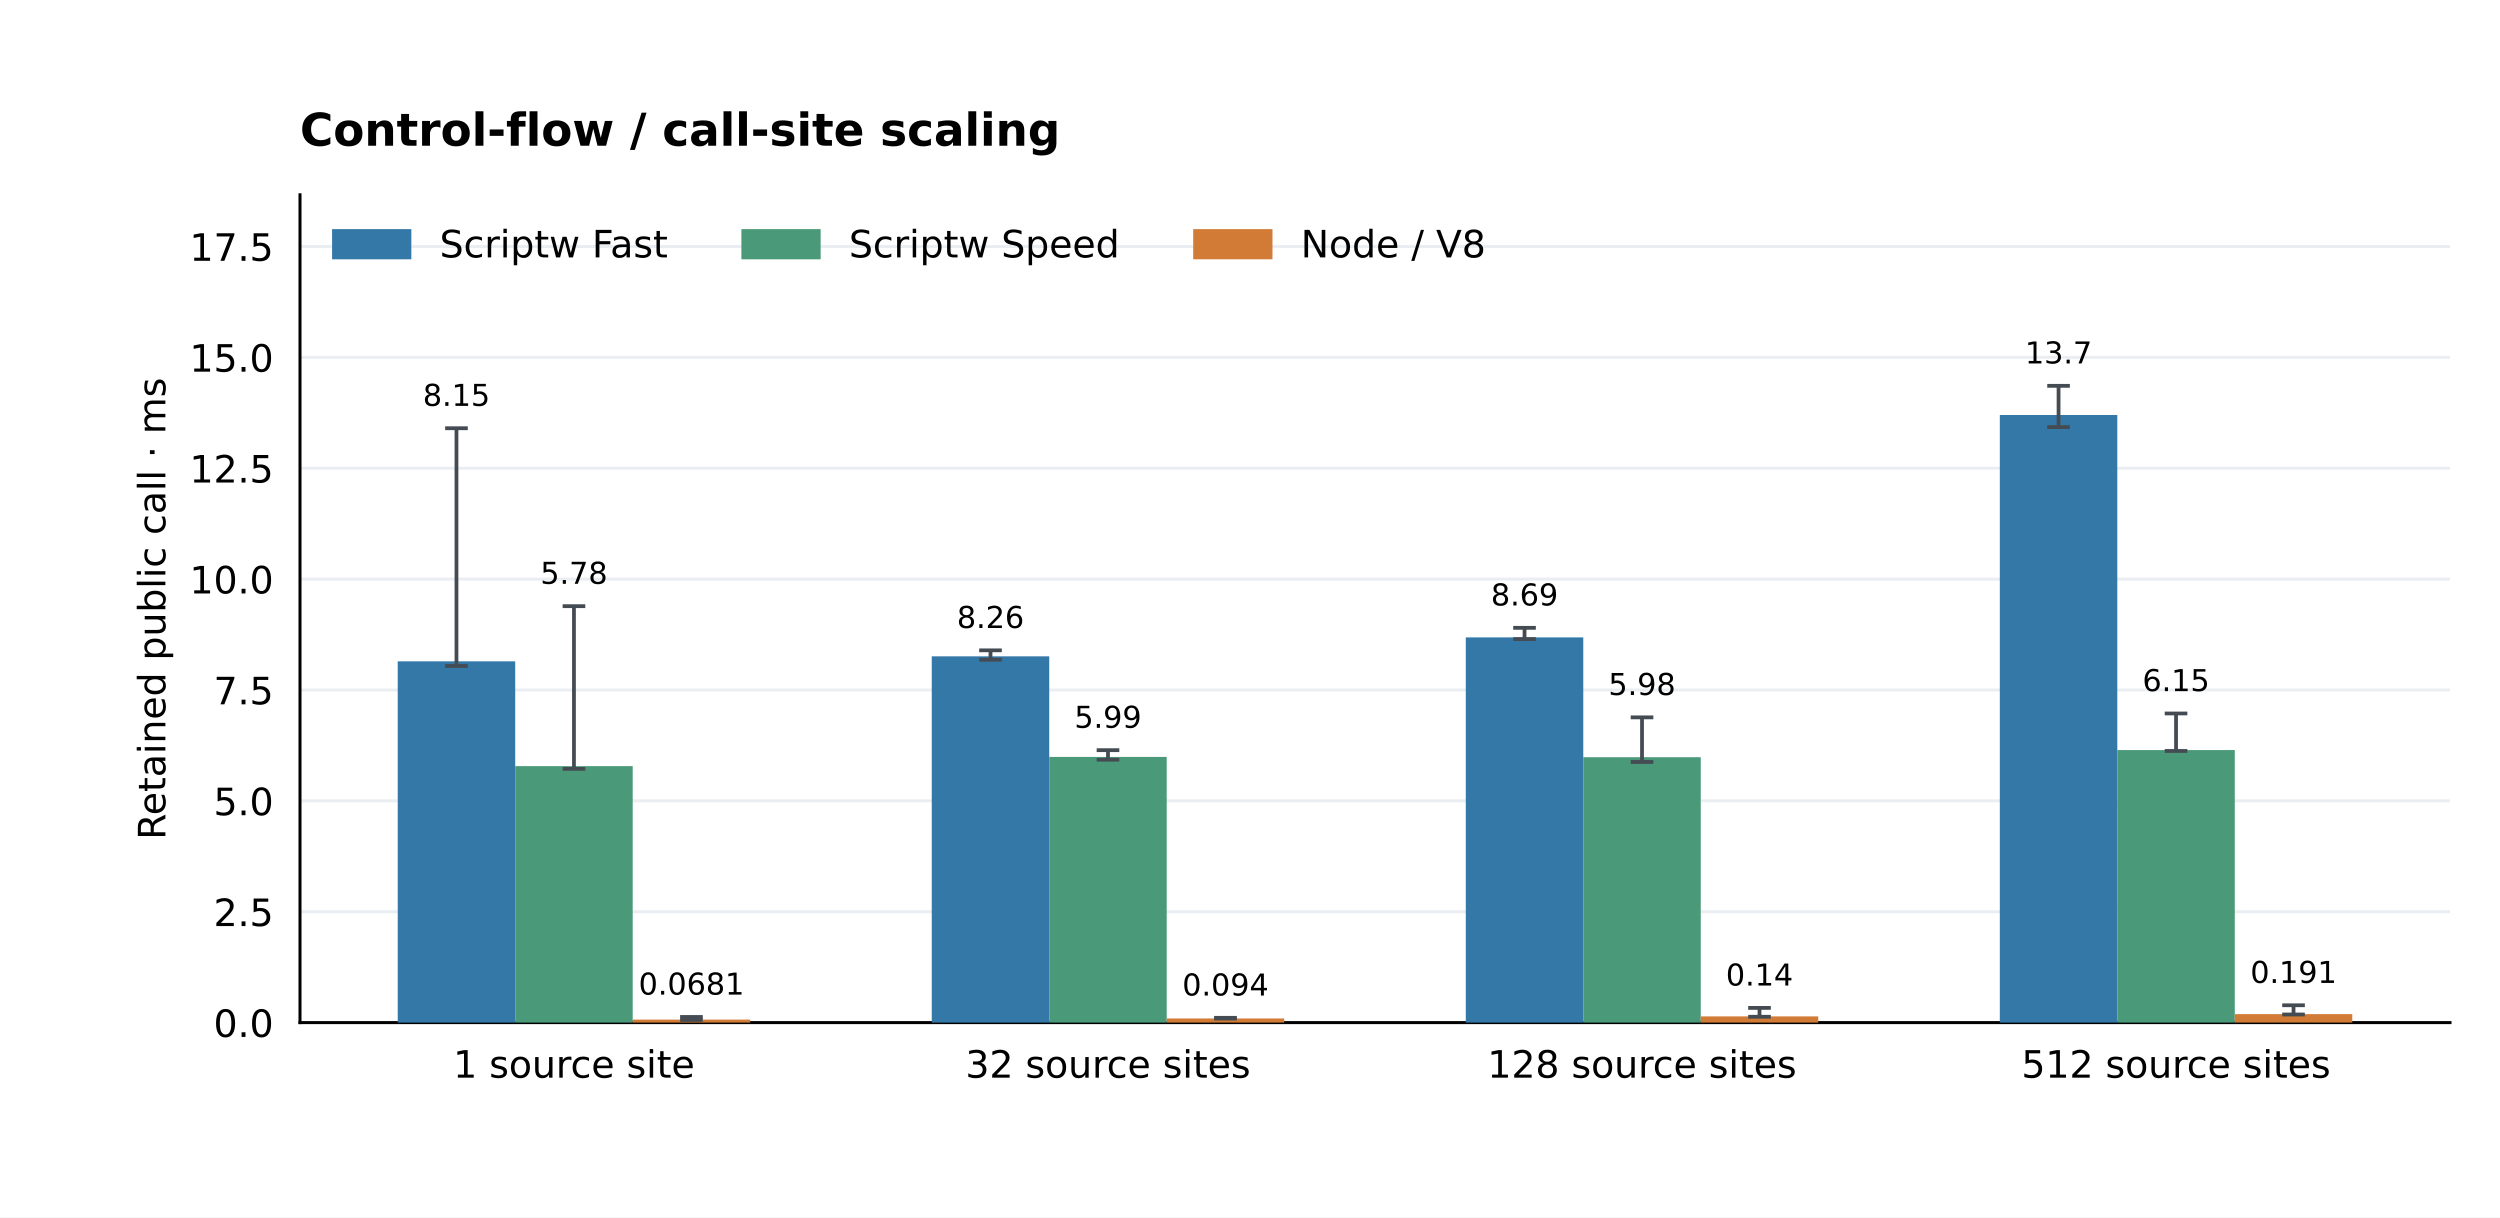
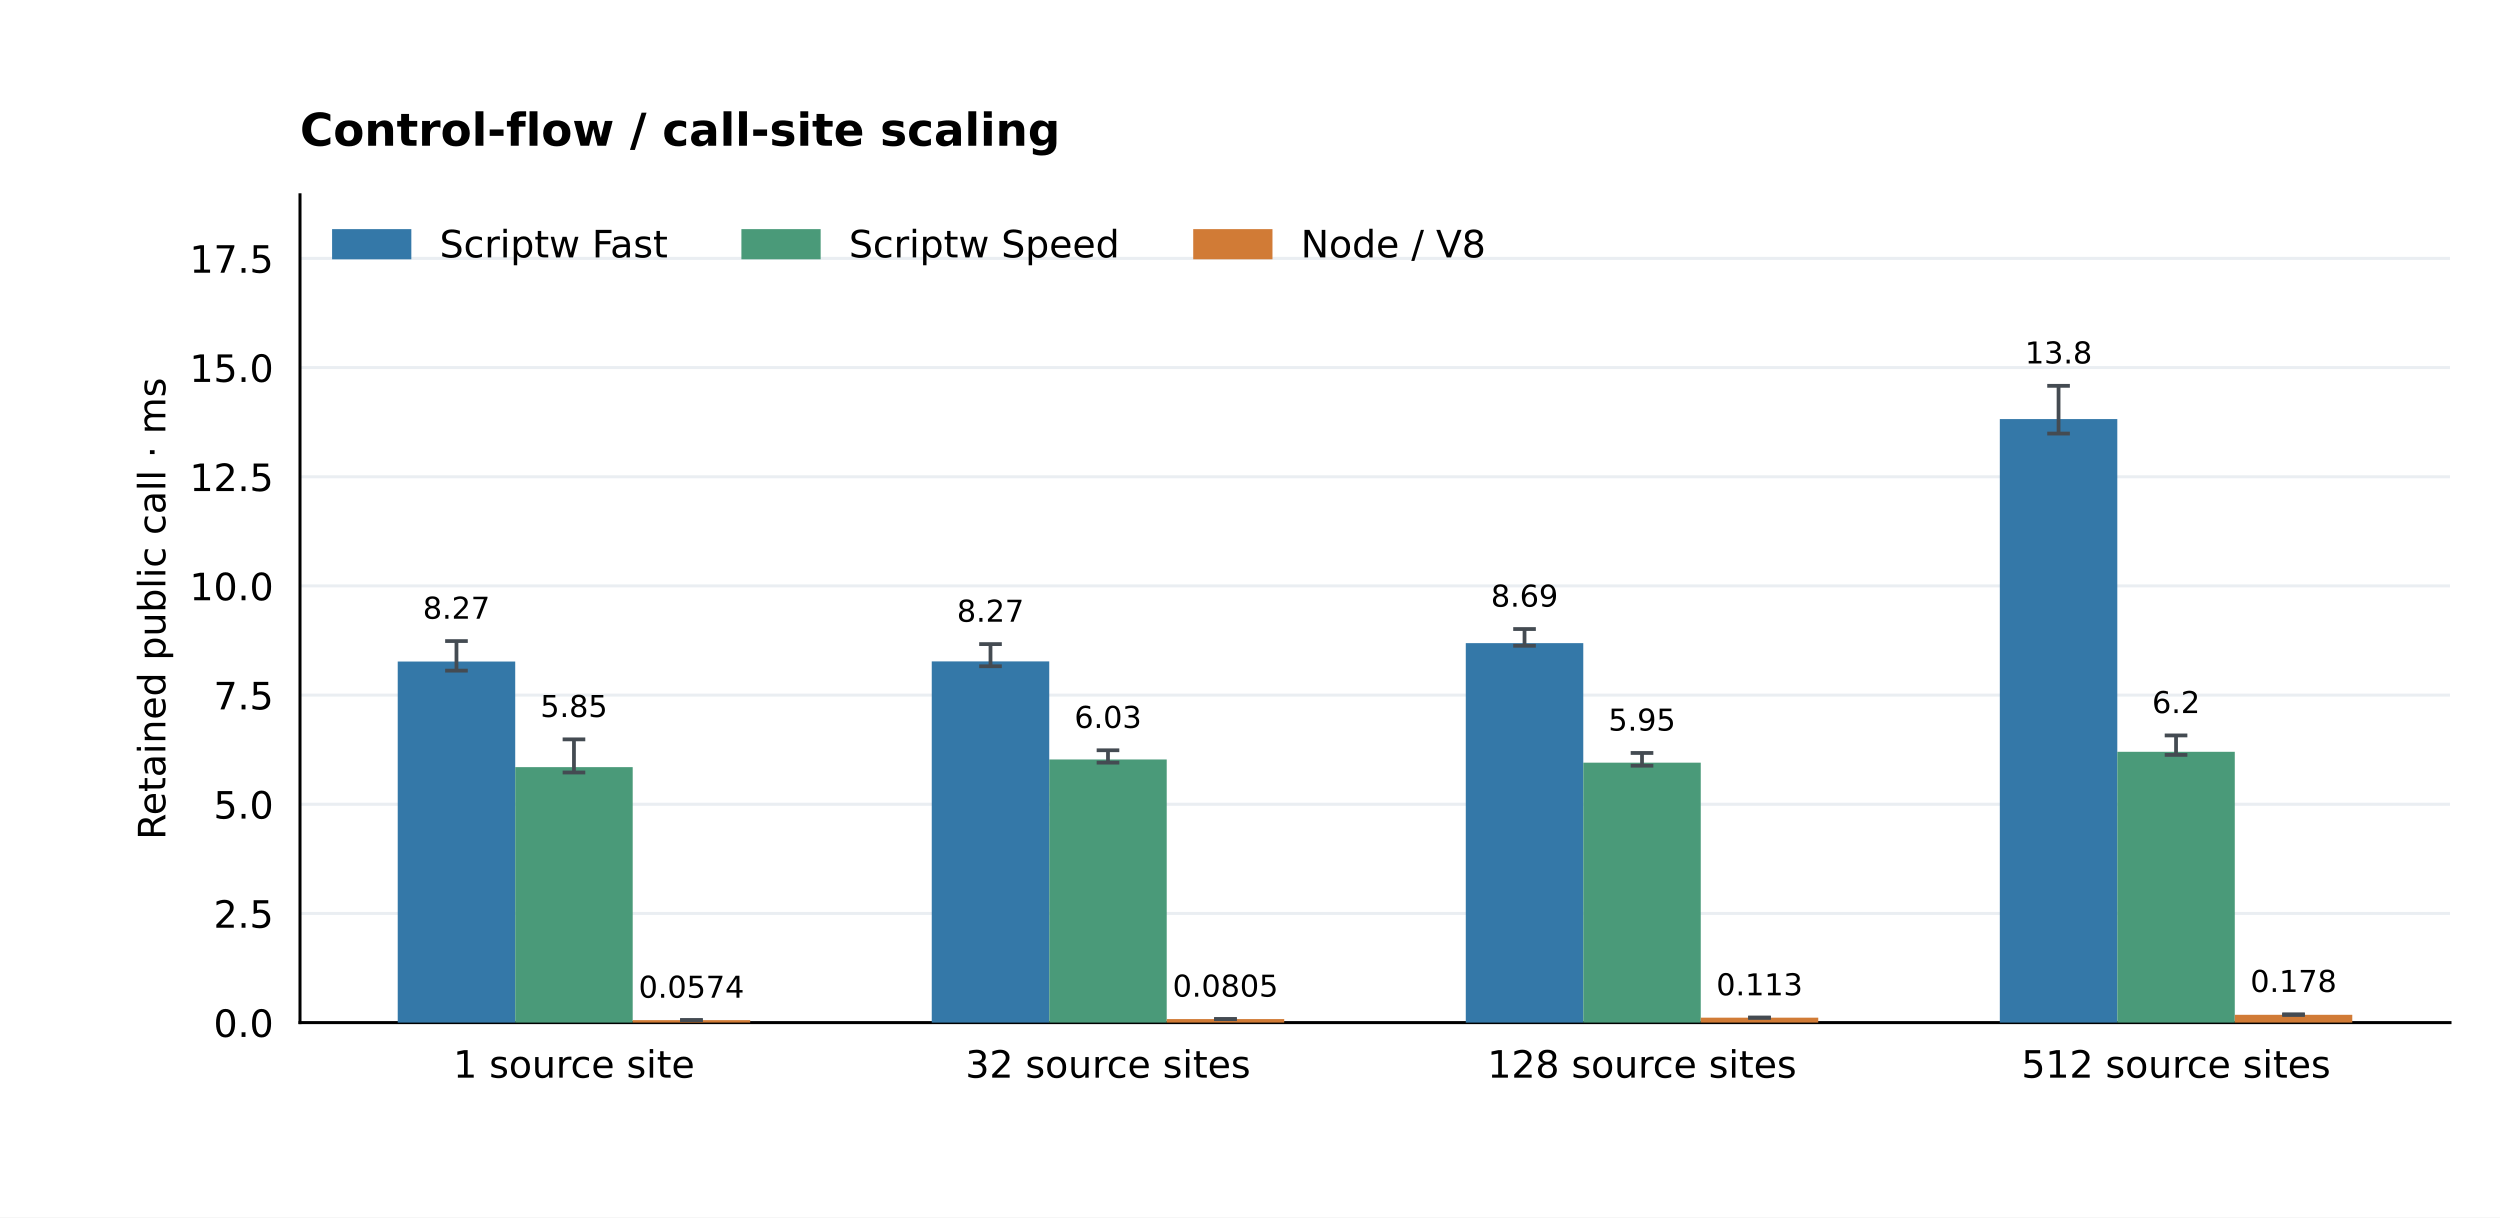
<svg xmlns="http://www.w3.org/2000/svg" xmlns:xlink="http://www.w3.org/1999/xlink" width="662.4pt" height="322.56pt" viewBox="0 0 662.4 322.56" version="1.1">
  <defs>
    <style type="text/css">*{stroke-linejoin: round; stroke-linecap: butt}</style>
  </defs>
  <g id="figure_1">
    <g id="patch_1">
      <path d="M 0 322.56 L 662.4 322.56 L 662.4 0 L 0 0 z " style="fill: #ffffff" />
    </g>
    <g id="axes_1">
      <g id="patch_2">
        <path d="M 79.488 270.95 L 649.152 270.95 L 649.152 51.61 L 79.488 51.61 z " style="fill: #ffffff" />
      </g>
      <g id="matplotlib.axis_1">
        <g id="xtick_1">
          <g id="line2d_1" />
          <g id="text_1">
            <text style="font-size: 10px; font-family: 'DejaVu Sans'; text-anchor: middle" x="152.076" y="285.549" transform="rotate(-0 152.0756 285.5488)">1 source site</text>
          </g>
        </g>
        <g id="xtick_2">
          <g id="line2d_2" />
          <g id="text_2">
            <text style="font-size: 10px; font-family: 'DejaVu Sans'; text-anchor: middle" x="293.572" y="285.549" transform="rotate(-0 293.5719 285.5488)">32 source sites</text>
          </g>
        </g>
        <g id="xtick_3">
          <g id="line2d_3" />
          <g id="text_3">
            <text style="font-size: 10px; font-family: 'DejaVu Sans'; text-anchor: middle" x="435.068" y="285.549" transform="rotate(-0 435.0681 285.5488)">128 source sites</text>
          </g>
        </g>
        <g id="xtick_4">
          <g id="line2d_4" />
          <g id="text_4">
            <text style="font-size: 10px; font-family: 'DejaVu Sans'; text-anchor: middle" x="576.564" y="285.549" transform="rotate(-0 576.5644 285.5488)">512 source sites</text>
          </g>
        </g>
      </g>
      <g id="matplotlib.axis_2">
        <g id="ytick_1">
          <g id="line2d_5">
            <path d="M 79.488 270.95 L 649.152 270.95 " clip-path="url(#p9133a83681)" style="fill: none; stroke: #eaeef2; stroke-width: 0.8; stroke-linecap: square" />
          </g>
          <g id="line2d_6" />
          <g id="text_5">
            <text style="font-size: 10px; font-family: 'DejaVu Sans'; text-anchor: end" x="72.488" y="274.749" transform="rotate(-0 72.488 274.7492)">0.0</text>
          </g>
        </g>
        <g id="ytick_2">
          <g id="line2d_7">
-             <path d="M 79.488 241.573 L 649.152 241.573 " clip-path="url(#p9133a83681)" style="fill: none; stroke: #eaeef2; stroke-width: 0.8; stroke-linecap: square" />
+             <path d="M 79.488 242.024 L 649.152 242.024 " clip-path="url(#p9133a83681)" style="fill: none; stroke: #eaeef2; stroke-width: 0.8; stroke-linecap: square" />
          </g>
          <g id="line2d_8" />
          <g id="text_6">
-             <text style="font-size: 10px; font-family: 'DejaVu Sans'; text-anchor: end" x="72.488" y="245.372" transform="rotate(-0 72.488 245.3715)">2.5</text>
+             <text style="font-size: 10px; font-family: 'DejaVu Sans'; text-anchor: end" x="72.488" y="245.823" transform="rotate(-0 72.488 245.823)">2.5</text>
          </g>
        </g>
        <g id="ytick_3">
          <g id="line2d_9">
-             <path d="M 79.488 212.195 L 649.152 212.195 " clip-path="url(#p9133a83681)" style="fill: none; stroke: #eaeef2; stroke-width: 0.8; stroke-linecap: square" />
+             <path d="M 79.488 213.098 L 649.152 213.098 " clip-path="url(#p9133a83681)" style="fill: none; stroke: #eaeef2; stroke-width: 0.8; stroke-linecap: square" />
          </g>
          <g id="line2d_10" />
          <g id="text_7">
-             <text style="font-size: 10px; font-family: 'DejaVu Sans'; text-anchor: end" x="72.488" y="215.994" transform="rotate(-0 72.488 215.9939)">5.0</text>
+             <text style="font-size: 10px; font-family: 'DejaVu Sans'; text-anchor: end" x="72.488" y="216.897" transform="rotate(-0 72.488 216.8967)">5.0</text>
          </g>
        </g>
        <g id="ytick_4">
          <g id="line2d_11">
-             <path d="M 79.488 182.817 L 649.152 182.817 " clip-path="url(#p9133a83681)" style="fill: none; stroke: #eaeef2; stroke-width: 0.8; stroke-linecap: square" />
+             <path d="M 79.488 184.172 L 649.152 184.172 " clip-path="url(#p9133a83681)" style="fill: none; stroke: #eaeef2; stroke-width: 0.8; stroke-linecap: square" />
          </g>
          <g id="line2d_12" />
          <g id="text_8">
-             <text style="font-size: 10px; font-family: 'DejaVu Sans'; text-anchor: end" x="72.488" y="186.616" transform="rotate(-0 72.488 186.6162)">7.5</text>
+             <text style="font-size: 10px; font-family: 'DejaVu Sans'; text-anchor: end" x="72.488" y="187.97" transform="rotate(-0 72.488 187.9704)">7.5</text>
          </g>
        </g>
        <g id="ytick_5">
          <g id="line2d_13">
-             <path d="M 79.488 153.44 L 649.152 153.44 " clip-path="url(#p9133a83681)" style="fill: none; stroke: #eaeef2; stroke-width: 0.8; stroke-linecap: square" />
+             <path d="M 79.488 155.245 L 649.152 155.245 " clip-path="url(#p9133a83681)" style="fill: none; stroke: #eaeef2; stroke-width: 0.8; stroke-linecap: square" />
          </g>
          <g id="line2d_14" />
          <g id="text_9">
-             <text style="font-size: 10px; font-family: 'DejaVu Sans'; text-anchor: end" x="72.488" y="157.238" transform="rotate(-0 72.488 157.2385)">10.0</text>
+             <text style="font-size: 10px; font-family: 'DejaVu Sans'; text-anchor: end" x="72.488" y="159.044" transform="rotate(-0 72.488 159.0442)">10.0</text>
          </g>
        </g>
        <g id="ytick_6">
          <g id="line2d_15">
-             <path d="M 79.488 124.062 L 649.152 124.062 " clip-path="url(#p9133a83681)" style="fill: none; stroke: #eaeef2; stroke-width: 0.8; stroke-linecap: square" />
+             <path d="M 79.488 126.319 L 649.152 126.319 " clip-path="url(#p9133a83681)" style="fill: none; stroke: #eaeef2; stroke-width: 0.8; stroke-linecap: square" />
          </g>
          <g id="line2d_16" />
          <g id="text_10">
-             <text style="font-size: 10px; font-family: 'DejaVu Sans'; text-anchor: end" x="72.488" y="127.861" transform="rotate(-0 72.488 127.8608)">12.5</text>
+             <text style="font-size: 10px; font-family: 'DejaVu Sans'; text-anchor: end" x="72.488" y="130.118" transform="rotate(-0 72.488 130.1179)">12.5</text>
          </g>
        </g>
        <g id="ytick_7">
          <g id="line2d_17">
-             <path d="M 79.488 94.684 L 649.152 94.684 " clip-path="url(#p9133a83681)" style="fill: none; stroke: #eaeef2; stroke-width: 0.8; stroke-linecap: square" />
+             <path d="M 79.488 97.393 L 649.152 97.393 " clip-path="url(#p9133a83681)" style="fill: none; stroke: #eaeef2; stroke-width: 0.8; stroke-linecap: square" />
          </g>
          <g id="line2d_18" />
          <g id="text_11">
-             <text style="font-size: 10px; font-family: 'DejaVu Sans'; text-anchor: end" x="72.488" y="98.483" transform="rotate(-0 72.488 98.4831)">15.0</text>
+             <text style="font-size: 10px; font-family: 'DejaVu Sans'; text-anchor: end" x="72.488" y="101.192" transform="rotate(-0 72.488 101.1916)">15.0</text>
          </g>
        </g>
        <g id="ytick_8">
          <g id="line2d_19">
-             <path d="M 79.488 65.307 L 649.152 65.307 " clip-path="url(#p9133a83681)" style="fill: none; stroke: #eaeef2; stroke-width: 0.8; stroke-linecap: square" />
+             <path d="M 79.488 68.467 L 649.152 68.467 " clip-path="url(#p9133a83681)" style="fill: none; stroke: #eaeef2; stroke-width: 0.8; stroke-linecap: square" />
          </g>
          <g id="line2d_20" />
          <g id="text_12">
-             <text style="font-size: 10px; font-family: 'DejaVu Sans'; text-anchor: end" x="72.488" y="69.105" transform="rotate(-0 72.488 69.10541)">17.5</text>
+             <text style="font-size: 10px; font-family: 'DejaVu Sans'; text-anchor: end" x="72.488" y="72.265" transform="rotate(-0 72.488 72.26538)">17.5</text>
          </g>
        </g>
        <g id="text_13">
          <text style="font-size: 10px; font-family: 'DejaVu Sans'; text-anchor: middle" x="43.82" y="161.28" transform="rotate(-90 43.82003 161.28)">Retained public call · ms</text>
        </g>
      </g>
      <g id="patch_3">
        <path d="M 79.488 270.95 L 79.488 51.61 " style="fill: none; stroke: #000000; stroke-width: 0.8; stroke-linejoin: miter; stroke-linecap: square" />
      </g>
      <g id="patch_4">
        <path d="M 79.488 270.95 L 649.152 270.95 " style="fill: none; stroke: #000000; stroke-width: 0.8; stroke-linejoin: miter; stroke-linecap: square" />
      </g>
      <g id="patch_5">
-         <path d="M 105.382 270.95 L 136.511 270.95 L 136.511 175.235 L 105.382 175.235 z " clip-path="url(#p9133a83681)" style="fill: #3478a8" />
+         <path d="M 105.382 270.95 L 136.511 270.95 L 136.511 175.281 L 105.382 175.281 z " clip-path="url(#p9133a83681)" style="fill: #3478a8" />
      </g>
      <g id="text_14">
-         <text style="font-size: 8px; font-family: 'DejaVu Sans'; text-anchor: middle" x="120.946" y="107.543" transform="rotate(-0 120.9464 107.5427)">8.15</text>
+         <text style="font-size: 8px; font-family: 'DejaVu Sans'; text-anchor: middle" x="120.946" y="163.936" transform="rotate(-0 120.9464 163.9356)">8.27</text>
      </g>
      <g id="patch_6">
-         <path d="M 246.878 270.95 L 278.007 270.95 L 278.007 173.898 L 246.878 173.898 z " clip-path="url(#p9133a83681)" style="fill: #3478a8" />
+         <path d="M 246.878 270.95 L 278.007 270.95 L 278.007 175.236 L 246.878 175.236 z " clip-path="url(#p9133a83681)" style="fill: #3478a8" />
      </g>
      <g id="text_15">
-         <text style="font-size: 8px; font-family: 'DejaVu Sans'; text-anchor: middle" x="262.443" y="166.393" transform="rotate(-0 262.4427 166.3932)">8.26</text>
+         <text style="font-size: 8px; font-family: 'DejaVu Sans'; text-anchor: middle" x="262.443" y="164.734" transform="rotate(-0 262.4427 164.7341)">8.27</text>
      </g>
      <g id="patch_7">
-         <path d="M 388.374 270.95 L 419.504 270.95 L 419.504 168.881 L 388.374 168.881 z " clip-path="url(#p9133a83681)" style="fill: #3478a8" />
+         <path d="M 388.374 270.95 L 419.504 270.95 L 419.504 170.397 L 388.374 170.397 z " clip-path="url(#p9133a83681)" style="fill: #3478a8" />
      </g>
      <g id="text_16">
-         <text style="font-size: 8px; font-family: 'DejaVu Sans'; text-anchor: middle" x="403.939" y="160.425" transform="rotate(-0 403.939 160.4249)">8.69</text>
+         <text style="font-size: 8px; font-family: 'DejaVu Sans'; text-anchor: middle" x="403.939" y="160.746" transform="rotate(-0 403.939 160.7462)">8.69</text>
      </g>
      <g id="patch_8">
-         <path d="M 529.871 270.95 L 561 270.95 L 561 109.967 L 529.871 109.967 z " clip-path="url(#p9133a83681)" style="fill: #3478a8" />
+         <path d="M 529.871 270.95 L 561 270.95 L 561 111.031 L 529.871 111.031 z " clip-path="url(#p9133a83681)" style="fill: #3478a8" />
      </g>
      <g id="text_17">
-         <text style="font-size: 8px; font-family: 'DejaVu Sans'; text-anchor: middle" x="545.435" y="96.305" transform="rotate(-0 545.4352 96.30483)">13.7</text>
+         <text style="font-size: 8px; font-family: 'DejaVu Sans'; text-anchor: middle" x="545.435" y="96.305" transform="rotate(-0 545.4352 96.30483)">13.8</text>
      </g>
      <g id="patch_9">
-         <path d="M 136.511 270.95 L 167.64 270.95 L 167.64 202.992 L 136.511 202.992 z " clip-path="url(#p9133a83681)" style="fill: #4a9a79" />
+         <path d="M 136.511 270.95 L 167.64 270.95 L 167.64 203.251 L 136.511 203.251 z " clip-path="url(#p9133a83681)" style="fill: #4a9a79" />
      </g>
      <g id="text_18">
-         <text style="font-size: 8px; font-family: 'DejaVu Sans'; text-anchor: middle" x="152.076" y="154.692" transform="rotate(-0 152.0756 154.6918)">5.78</text>
+         <text style="font-size: 8px; font-family: 'DejaVu Sans'; text-anchor: middle" x="152.076" y="189.979" transform="rotate(-0 152.0756 189.9787)">5.85</text>
      </g>
      <g id="patch_10">
-         <path d="M 278.007 270.95 L 309.136 270.95 L 309.136 200.553 L 278.007 200.553 z " clip-path="url(#p9133a83681)" style="fill: #4a9a79" />
+         <path d="M 278.007 270.95 L 309.136 270.95 L 309.136 201.225 L 278.007 201.225 z " clip-path="url(#p9133a83681)" style="fill: #4a9a79" />
      </g>
      <g id="text_19">
-         <text style="font-size: 8px; font-family: 'DejaVu Sans'; text-anchor: middle" x="293.572" y="192.841" transform="rotate(-0 293.5719 192.8413)">5.99</text>
+         <text style="font-size: 8px; font-family: 'DejaVu Sans'; text-anchor: middle" x="293.572" y="192.872" transform="rotate(-0 293.5719 192.8717)">6.03</text>
      </g>
      <g id="patch_11">
-         <path d="M 419.504 270.95 L 450.633 270.95 L 450.633 200.62 L 419.504 200.62 z " clip-path="url(#p9133a83681)" style="fill: #4a9a79" />
+         <path d="M 419.504 270.95 L 450.633 270.95 L 450.633 202.069 L 419.504 202.069 z " clip-path="url(#p9133a83681)" style="fill: #4a9a79" />
      </g>
      <g id="text_20">
-         <text style="font-size: 8px; font-family: 'DejaVu Sans'; text-anchor: middle" x="435.068" y="184.151" transform="rotate(-0 435.0681 184.1513)">5.98</text>
+         <text style="font-size: 8px; font-family: 'DejaVu Sans'; text-anchor: middle" x="435.068" y="193.587" transform="rotate(-0 435.0681 193.587)">5.95</text>
      </g>
      <g id="patch_12">
-         <path d="M 561 270.95 L 592.129 270.95 L 592.129 198.739 L 561 198.739 z " clip-path="url(#p9133a83681)" style="fill: #4a9a79" />
+         <path d="M 561 270.95 L 592.129 270.95 L 592.129 199.194 L 561 199.194 z " clip-path="url(#p9133a83681)" style="fill: #4a9a79" />
      </g>
      <g id="text_21">
-         <text style="font-size: 8px; font-family: 'DejaVu Sans'; text-anchor: middle" x="576.564" y="183.118" transform="rotate(-0 576.5644 183.1185)">6.15</text>
+         <text style="font-size: 8px; font-family: 'DejaVu Sans'; text-anchor: middle" x="576.564" y="188.937" transform="rotate(-0 576.5644 188.9367)">6.2</text>
      </g>
      <g id="patch_13">
-         <path d="M 167.64 270.95 L 198.769 270.95 L 198.769 270.15 L 167.64 270.15 z " clip-path="url(#p9133a83681)" style="fill: #d17b36" />
+         <path d="M 167.64 270.95 L 198.769 270.95 L 198.769 270.287 L 167.64 270.287 z " clip-path="url(#p9133a83681)" style="fill: #d17b36" />
      </g>
      <g id="text_22">
-         <text style="font-size: 8px; font-family: 'DejaVu Sans'; text-anchor: middle" x="183.205" y="263.537" transform="rotate(-0 183.2048 263.5369)">0.0681</text>
+         <text style="font-size: 8px; font-family: 'DejaVu Sans'; text-anchor: middle" x="183.205" y="264.356" transform="rotate(-0 183.2048 264.3556)">0.0574</text>
      </g>
      <g id="patch_14">
-         <path d="M 309.136 270.95 L 340.266 270.95 L 340.266 269.846 L 309.136 269.846 z " clip-path="url(#p9133a83681)" style="fill: #d17b36" />
+         <path d="M 309.136 270.95 L 340.266 270.95 L 340.266 270.019 L 309.136 270.019 z " clip-path="url(#p9133a83681)" style="fill: #d17b36" />
      </g>
      <g id="text_23">
-         <text style="font-size: 8px; font-family: 'DejaVu Sans'; text-anchor: middle" x="324.701" y="263.769" transform="rotate(-0 324.701 263.7685)">0.094</text>
+         <text style="font-size: 8px; font-family: 'DejaVu Sans'; text-anchor: middle" x="324.701" y="264.075" transform="rotate(-0 324.701 264.0749)">0.0805</text>
      </g>
      <g id="patch_15">
-         <path d="M 450.633 270.95 L 481.762 270.95 L 481.762 269.31 L 450.633 269.31 z " clip-path="url(#p9133a83681)" style="fill: #d17b36" />
+         <path d="M 450.633 270.95 L 481.762 270.95 L 481.762 269.642 L 450.633 269.642 z " clip-path="url(#p9133a83681)" style="fill: #d17b36" />
      </g>
      <g id="text_24">
-         <text style="font-size: 8px; font-family: 'DejaVu Sans'; text-anchor: middle" x="466.197" y="261.134" transform="rotate(-0 466.1973 261.1339)">0.14</text>
+         <text style="font-size: 8px; font-family: 'DejaVu Sans'; text-anchor: middle" x="466.197" y="263.713" transform="rotate(-0 466.1973 263.7135)">0.113</text>
      </g>
      <g id="patch_16">
-         <path d="M 592.129 270.95 L 623.258 270.95 L 623.258 268.7 L 592.129 268.7 z " clip-path="url(#p9133a83681)" style="fill: #d17b36" />
+         <path d="M 592.129 270.95 L 623.258 270.95 L 623.258 268.885 L 592.129 268.885 z " clip-path="url(#p9133a83681)" style="fill: #d17b36" />
      </g>
      <g id="text_25">
-         <text style="font-size: 8px; font-family: 'DejaVu Sans'; text-anchor: middle" x="607.694" y="260.433" transform="rotate(-0 607.6936 260.4331)">0.191</text>
+         <text style="font-size: 8px; font-family: 'DejaVu Sans'; text-anchor: middle" x="607.694" y="262.828" transform="rotate(-0 607.6936 262.8284)">0.178</text>
      </g>
      <g id="text_26">
        <text style="font-weight: 700; font-size: 12px; font-family: 'DejaVu Sans'; text-anchor: start" x="79.488" y="38.61" transform="rotate(-0 79.488 38.6096)">Control-flow / call-site scaling</text>
      </g>
      <g id="LineCollection_1">
-         <path d="M 120.946 176.457 L 120.946 113.465 " clip-path="url(#p9133a83681)" style="fill: none; stroke: #444b52" />
+         <path d="M 120.946 177.696 L 120.946 169.857 " clip-path="url(#p9133a83681)" style="fill: none; stroke: #444b52" />
      </g>
      <g id="line2d_21">
        <defs>
          <path id="m7a061bc9fe" d="M 3 0 L -3 -0 " style="stroke: #444b52" />
        </defs>
        <g clip-path="url(#p9133a83681)">
-           <use xlink:href="#m7a061bc9fe" x="120.946" y="176.457" style="fill: #1f77b4; stroke: #444b52" />
+           <use xlink:href="#m7a061bc9fe" x="120.946" y="177.696" style="fill: #1f77b4; stroke: #444b52" />
        </g>
      </g>
      <g id="line2d_22">
        <g clip-path="url(#p9133a83681)">
-           <use xlink:href="#m7a061bc9fe" x="120.946" y="113.465" style="fill: #1f77b4; stroke: #444b52" />
+           <use xlink:href="#m7a061bc9fe" x="120.946" y="169.857" style="fill: #1f77b4; stroke: #444b52" />
        </g>
      </g>
      <g id="LineCollection_2">
-         <path d="M 262.443 174.797 L 262.443 172.315 " clip-path="url(#p9133a83681)" style="fill: none; stroke: #444b52" />
+         <path d="M 262.443 176.535 L 262.443 170.656 " clip-path="url(#p9133a83681)" style="fill: none; stroke: #444b52" />
      </g>
      <g id="line2d_23">
        <g clip-path="url(#p9133a83681)">
-           <use xlink:href="#m7a061bc9fe" x="262.443" y="174.797" style="fill: #1f77b4; stroke: #444b52" />
+           <use xlink:href="#m7a061bc9fe" x="262.443" y="176.535" style="fill: #1f77b4; stroke: #444b52" />
        </g>
      </g>
      <g id="line2d_24">
        <g clip-path="url(#p9133a83681)">
-           <use xlink:href="#m7a061bc9fe" x="262.443" y="172.315" style="fill: #1f77b4; stroke: #444b52" />
+           <use xlink:href="#m7a061bc9fe" x="262.443" y="170.656" style="fill: #1f77b4; stroke: #444b52" />
        </g>
      </g>
      <g id="LineCollection_3">
-         <path d="M 403.939 169.336 L 403.939 166.347 " clip-path="url(#p9133a83681)" style="fill: none; stroke: #444b52" />
+         <path d="M 403.939 171.101 L 403.939 166.668 " clip-path="url(#p9133a83681)" style="fill: none; stroke: #444b52" />
      </g>
      <g id="line2d_25">
        <g clip-path="url(#p9133a83681)">
-           <use xlink:href="#m7a061bc9fe" x="403.939" y="169.336" style="fill: #1f77b4; stroke: #444b52" />
+           <use xlink:href="#m7a061bc9fe" x="403.939" y="171.101" style="fill: #1f77b4; stroke: #444b52" />
        </g>
      </g>
      <g id="line2d_26">
        <g clip-path="url(#p9133a83681)">
-           <use xlink:href="#m7a061bc9fe" x="403.939" y="166.347" style="fill: #1f77b4; stroke: #444b52" />
+           <use xlink:href="#m7a061bc9fe" x="403.939" y="166.668" style="fill: #1f77b4; stroke: #444b52" />
        </g>
      </g>
      <g id="LineCollection_4">
-         <path d="M 545.435 113.169 L 545.435 102.227 " clip-path="url(#p9133a83681)" style="fill: none; stroke: #444b52" />
+         <path d="M 545.435 114.881 L 545.435 102.227 " clip-path="url(#p9133a83681)" style="fill: none; stroke: #444b52" />
      </g>
      <g id="line2d_27">
        <g clip-path="url(#p9133a83681)">
-           <use xlink:href="#m7a061bc9fe" x="545.435" y="113.169" style="fill: #1f77b4; stroke: #444b52" />
+           <use xlink:href="#m7a061bc9fe" x="545.435" y="114.881" style="fill: #1f77b4; stroke: #444b52" />
        </g>
      </g>
      <g id="line2d_28">
        <g clip-path="url(#p9133a83681)">
          <use xlink:href="#m7a061bc9fe" x="545.435" y="102.227" style="fill: #1f77b4; stroke: #444b52" />
        </g>
      </g>
      <g id="LineCollection_5">
-         <path d="M 152.076 203.717 L 152.076 160.614 " clip-path="url(#p9133a83681)" style="fill: none; stroke: #444b52" />
+         <path d="M 152.076 204.686 L 152.076 195.901 " clip-path="url(#p9133a83681)" style="fill: none; stroke: #444b52" />
      </g>
      <g id="line2d_29">
        <g clip-path="url(#p9133a83681)">
-           <use xlink:href="#m7a061bc9fe" x="152.076" y="203.717" style="fill: #1f77b4; stroke: #444b52" />
+           <use xlink:href="#m7a061bc9fe" x="152.076" y="204.686" style="fill: #1f77b4; stroke: #444b52" />
        </g>
      </g>
      <g id="line2d_30">
        <g clip-path="url(#p9133a83681)">
-           <use xlink:href="#m7a061bc9fe" x="152.076" y="160.614" style="fill: #1f77b4; stroke: #444b52" />
+           <use xlink:href="#m7a061bc9fe" x="152.076" y="195.901" style="fill: #1f77b4; stroke: #444b52" />
        </g>
      </g>
      <g id="LineCollection_6">
-         <path d="M 293.572 201.3 L 293.572 198.763 " clip-path="url(#p9133a83681)" style="fill: none; stroke: #444b52" />
+         <path d="M 293.572 202.072 L 293.572 198.794 " clip-path="url(#p9133a83681)" style="fill: none; stroke: #444b52" />
      </g>
      <g id="line2d_31">
        <g clip-path="url(#p9133a83681)">
-           <use xlink:href="#m7a061bc9fe" x="293.572" y="201.3" style="fill: #1f77b4; stroke: #444b52" />
+           <use xlink:href="#m7a061bc9fe" x="293.572" y="202.072" style="fill: #1f77b4; stroke: #444b52" />
        </g>
      </g>
      <g id="line2d_32">
        <g clip-path="url(#p9133a83681)">
-           <use xlink:href="#m7a061bc9fe" x="293.572" y="198.763" style="fill: #1f77b4; stroke: #444b52" />
+           <use xlink:href="#m7a061bc9fe" x="293.572" y="198.794" style="fill: #1f77b4; stroke: #444b52" />
        </g>
      </g>
      <g id="LineCollection_7">
-         <path d="M 435.068 201.886 L 435.068 190.073 " clip-path="url(#p9133a83681)" style="fill: none; stroke: #444b52" />
+         <path d="M 435.068 202.889 L 435.068 199.509 " clip-path="url(#p9133a83681)" style="fill: none; stroke: #444b52" />
      </g>
      <g id="line2d_33">
        <g clip-path="url(#p9133a83681)">
-           <use xlink:href="#m7a061bc9fe" x="435.068" y="201.886" style="fill: #1f77b4; stroke: #444b52" />
+           <use xlink:href="#m7a061bc9fe" x="435.068" y="202.889" style="fill: #1f77b4; stroke: #444b52" />
        </g>
      </g>
      <g id="line2d_34">
        <g clip-path="url(#p9133a83681)">
-           <use xlink:href="#m7a061bc9fe" x="435.068" y="190.073" style="fill: #1f77b4; stroke: #444b52" />
+           <use xlink:href="#m7a061bc9fe" x="435.068" y="199.509" style="fill: #1f77b4; stroke: #444b52" />
        </g>
      </g>
      <g id="LineCollection_8">
-         <path d="M 576.564 198.98 L 576.564 189.04 " clip-path="url(#p9133a83681)" style="fill: none; stroke: #444b52" />
+         <path d="M 576.564 200.018 L 576.564 194.859 " clip-path="url(#p9133a83681)" style="fill: none; stroke: #444b52" />
      </g>
      <g id="line2d_35">
        <g clip-path="url(#p9133a83681)">
-           <use xlink:href="#m7a061bc9fe" x="576.564" y="198.98" style="fill: #1f77b4; stroke: #444b52" />
+           <use xlink:href="#m7a061bc9fe" x="576.564" y="200.018" style="fill: #1f77b4; stroke: #444b52" />
        </g>
      </g>
      <g id="line2d_36">
        <g clip-path="url(#p9133a83681)">
-           <use xlink:href="#m7a061bc9fe" x="576.564" y="189.04" style="fill: #1f77b4; stroke: #444b52" />
+           <use xlink:href="#m7a061bc9fe" x="576.564" y="194.859" style="fill: #1f77b4; stroke: #444b52" />
        </g>
      </g>
      <g id="LineCollection_9">
-         <path d="M 183.205 270.253 L 183.205 269.459 " clip-path="url(#p9133a83681)" style="fill: none; stroke: #444b52" />
+         <path d="M 183.205 270.291 L 183.205 270.277 " clip-path="url(#p9133a83681)" style="fill: none; stroke: #444b52" />
      </g>
      <g id="line2d_37">
        <g clip-path="url(#p9133a83681)">
-           <use xlink:href="#m7a061bc9fe" x="183.205" y="270.253" style="fill: #1f77b4; stroke: #444b52" />
+           <use xlink:href="#m7a061bc9fe" x="183.205" y="270.291" style="fill: #1f77b4; stroke: #444b52" />
        </g>
      </g>
      <g id="line2d_38">
        <g clip-path="url(#p9133a83681)">
-           <use xlink:href="#m7a061bc9fe" x="183.205" y="269.459" style="fill: #1f77b4; stroke: #444b52" />
+           <use xlink:href="#m7a061bc9fe" x="183.205" y="270.277" style="fill: #1f77b4; stroke: #444b52" />
        </g>
      </g>
      <g id="LineCollection_10">
-         <path d="M 324.701 269.888 L 324.701 269.69 " clip-path="url(#p9133a83681)" style="fill: none; stroke: #444b52" />
+         <path d="M 324.701 270.034 L 324.701 269.997 " clip-path="url(#p9133a83681)" style="fill: none; stroke: #444b52" />
      </g>
      <g id="line2d_39">
        <g clip-path="url(#p9133a83681)">
-           <use xlink:href="#m7a061bc9fe" x="324.701" y="269.888" style="fill: #1f77b4; stroke: #444b52" />
+           <use xlink:href="#m7a061bc9fe" x="324.701" y="270.034" style="fill: #1f77b4; stroke: #444b52" />
        </g>
      </g>
      <g id="line2d_40">
        <g clip-path="url(#p9133a83681)">
-           <use xlink:href="#m7a061bc9fe" x="324.701" y="269.69" style="fill: #1f77b4; stroke: #444b52" />
+           <use xlink:href="#m7a061bc9fe" x="324.701" y="269.997" style="fill: #1f77b4; stroke: #444b52" />
        </g>
      </g>
      <g id="LineCollection_11">
-         <path d="M 466.197 269.407 L 466.197 267.056 " clip-path="url(#p9133a83681)" style="fill: none; stroke: #444b52" />
+         <path d="M 466.197 269.654 L 466.197 269.635 " clip-path="url(#p9133a83681)" style="fill: none; stroke: #444b52" />
      </g>
      <g id="line2d_41">
        <g clip-path="url(#p9133a83681)">
-           <use xlink:href="#m7a061bc9fe" x="466.197" y="269.407" style="fill: #1f77b4; stroke: #444b52" />
+           <use xlink:href="#m7a061bc9fe" x="466.197" y="269.654" style="fill: #1f77b4; stroke: #444b52" />
        </g>
      </g>
      <g id="line2d_42">
        <g clip-path="url(#p9133a83681)">
-           <use xlink:href="#m7a061bc9fe" x="466.197" y="267.056" style="fill: #1f77b4; stroke: #444b52" />
+           <use xlink:href="#m7a061bc9fe" x="466.197" y="269.635" style="fill: #1f77b4; stroke: #444b52" />
        </g>
      </g>
      <g id="LineCollection_12">
-         <path d="M 607.694 268.807 L 607.694 266.355 " clip-path="url(#p9133a83681)" style="fill: none; stroke: #444b52" />
+         <path d="M 607.694 268.935 L 607.694 268.75 " clip-path="url(#p9133a83681)" style="fill: none; stroke: #444b52" />
      </g>
      <g id="line2d_43">
        <g clip-path="url(#p9133a83681)">
-           <use xlink:href="#m7a061bc9fe" x="607.694" y="268.807" style="fill: #1f77b4; stroke: #444b52" />
+           <use xlink:href="#m7a061bc9fe" x="607.694" y="268.935" style="fill: #1f77b4; stroke: #444b52" />
        </g>
      </g>
      <g id="line2d_44">
        <g clip-path="url(#p9133a83681)">
-           <use xlink:href="#m7a061bc9fe" x="607.694" y="266.355" style="fill: #1f77b4; stroke: #444b52" />
+           <use xlink:href="#m7a061bc9fe" x="607.694" y="268.75" style="fill: #1f77b4; stroke: #444b52" />
        </g>
      </g>
      <g id="legend_1">
        <g id="patch_17">
          <path d="M 88.488 68.208 L 108.488 68.208 L 108.488 61.208 L 88.488 61.208 z " style="fill: #3478a8; stroke: #3478a8; stroke-linejoin: miter" />
        </g>
        <g id="text_27">
          <text style="font-size: 10px; font-family: 'DejaVu Sans'; text-anchor: start" x="116.488" y="68.208" transform="rotate(-0 116.488 68.20804)">Scriptw Fast</text>
        </g>
        <g id="patch_18">
          <path d="M 196.941 68.208 L 216.941 68.208 L 216.941 61.208 L 196.941 61.208 z " style="fill: #4a9a79; stroke: #4a9a79; stroke-linejoin: miter" />
        </g>
        <g id="text_28">
          <text style="font-size: 10px; font-family: 'DejaVu Sans'; text-anchor: start" x="224.941" y="68.208" transform="rotate(-0 224.9411 68.20804)">Scriptw Speed</text>
        </g>
        <g id="patch_19">
          <path d="M 316.654 68.208 L 336.654 68.208 L 336.654 61.208 L 316.654 61.208 z " style="fill: #d17b36; stroke: #d17b36; stroke-linejoin: miter" />
        </g>
        <g id="text_29">
          <text style="font-size: 10px; font-family: 'DejaVu Sans'; text-anchor: start" x="344.654" y="68.208" transform="rotate(-0 344.6536 68.20804)">Node / V8</text>
        </g>
      </g>
    </g>
  </g>
  <defs>
    <clipPath id="p9133a83681">
      <rect x="79.488" y="51.61" width="569.664" height="219.341" />
    </clipPath>
  </defs>
</svg>
